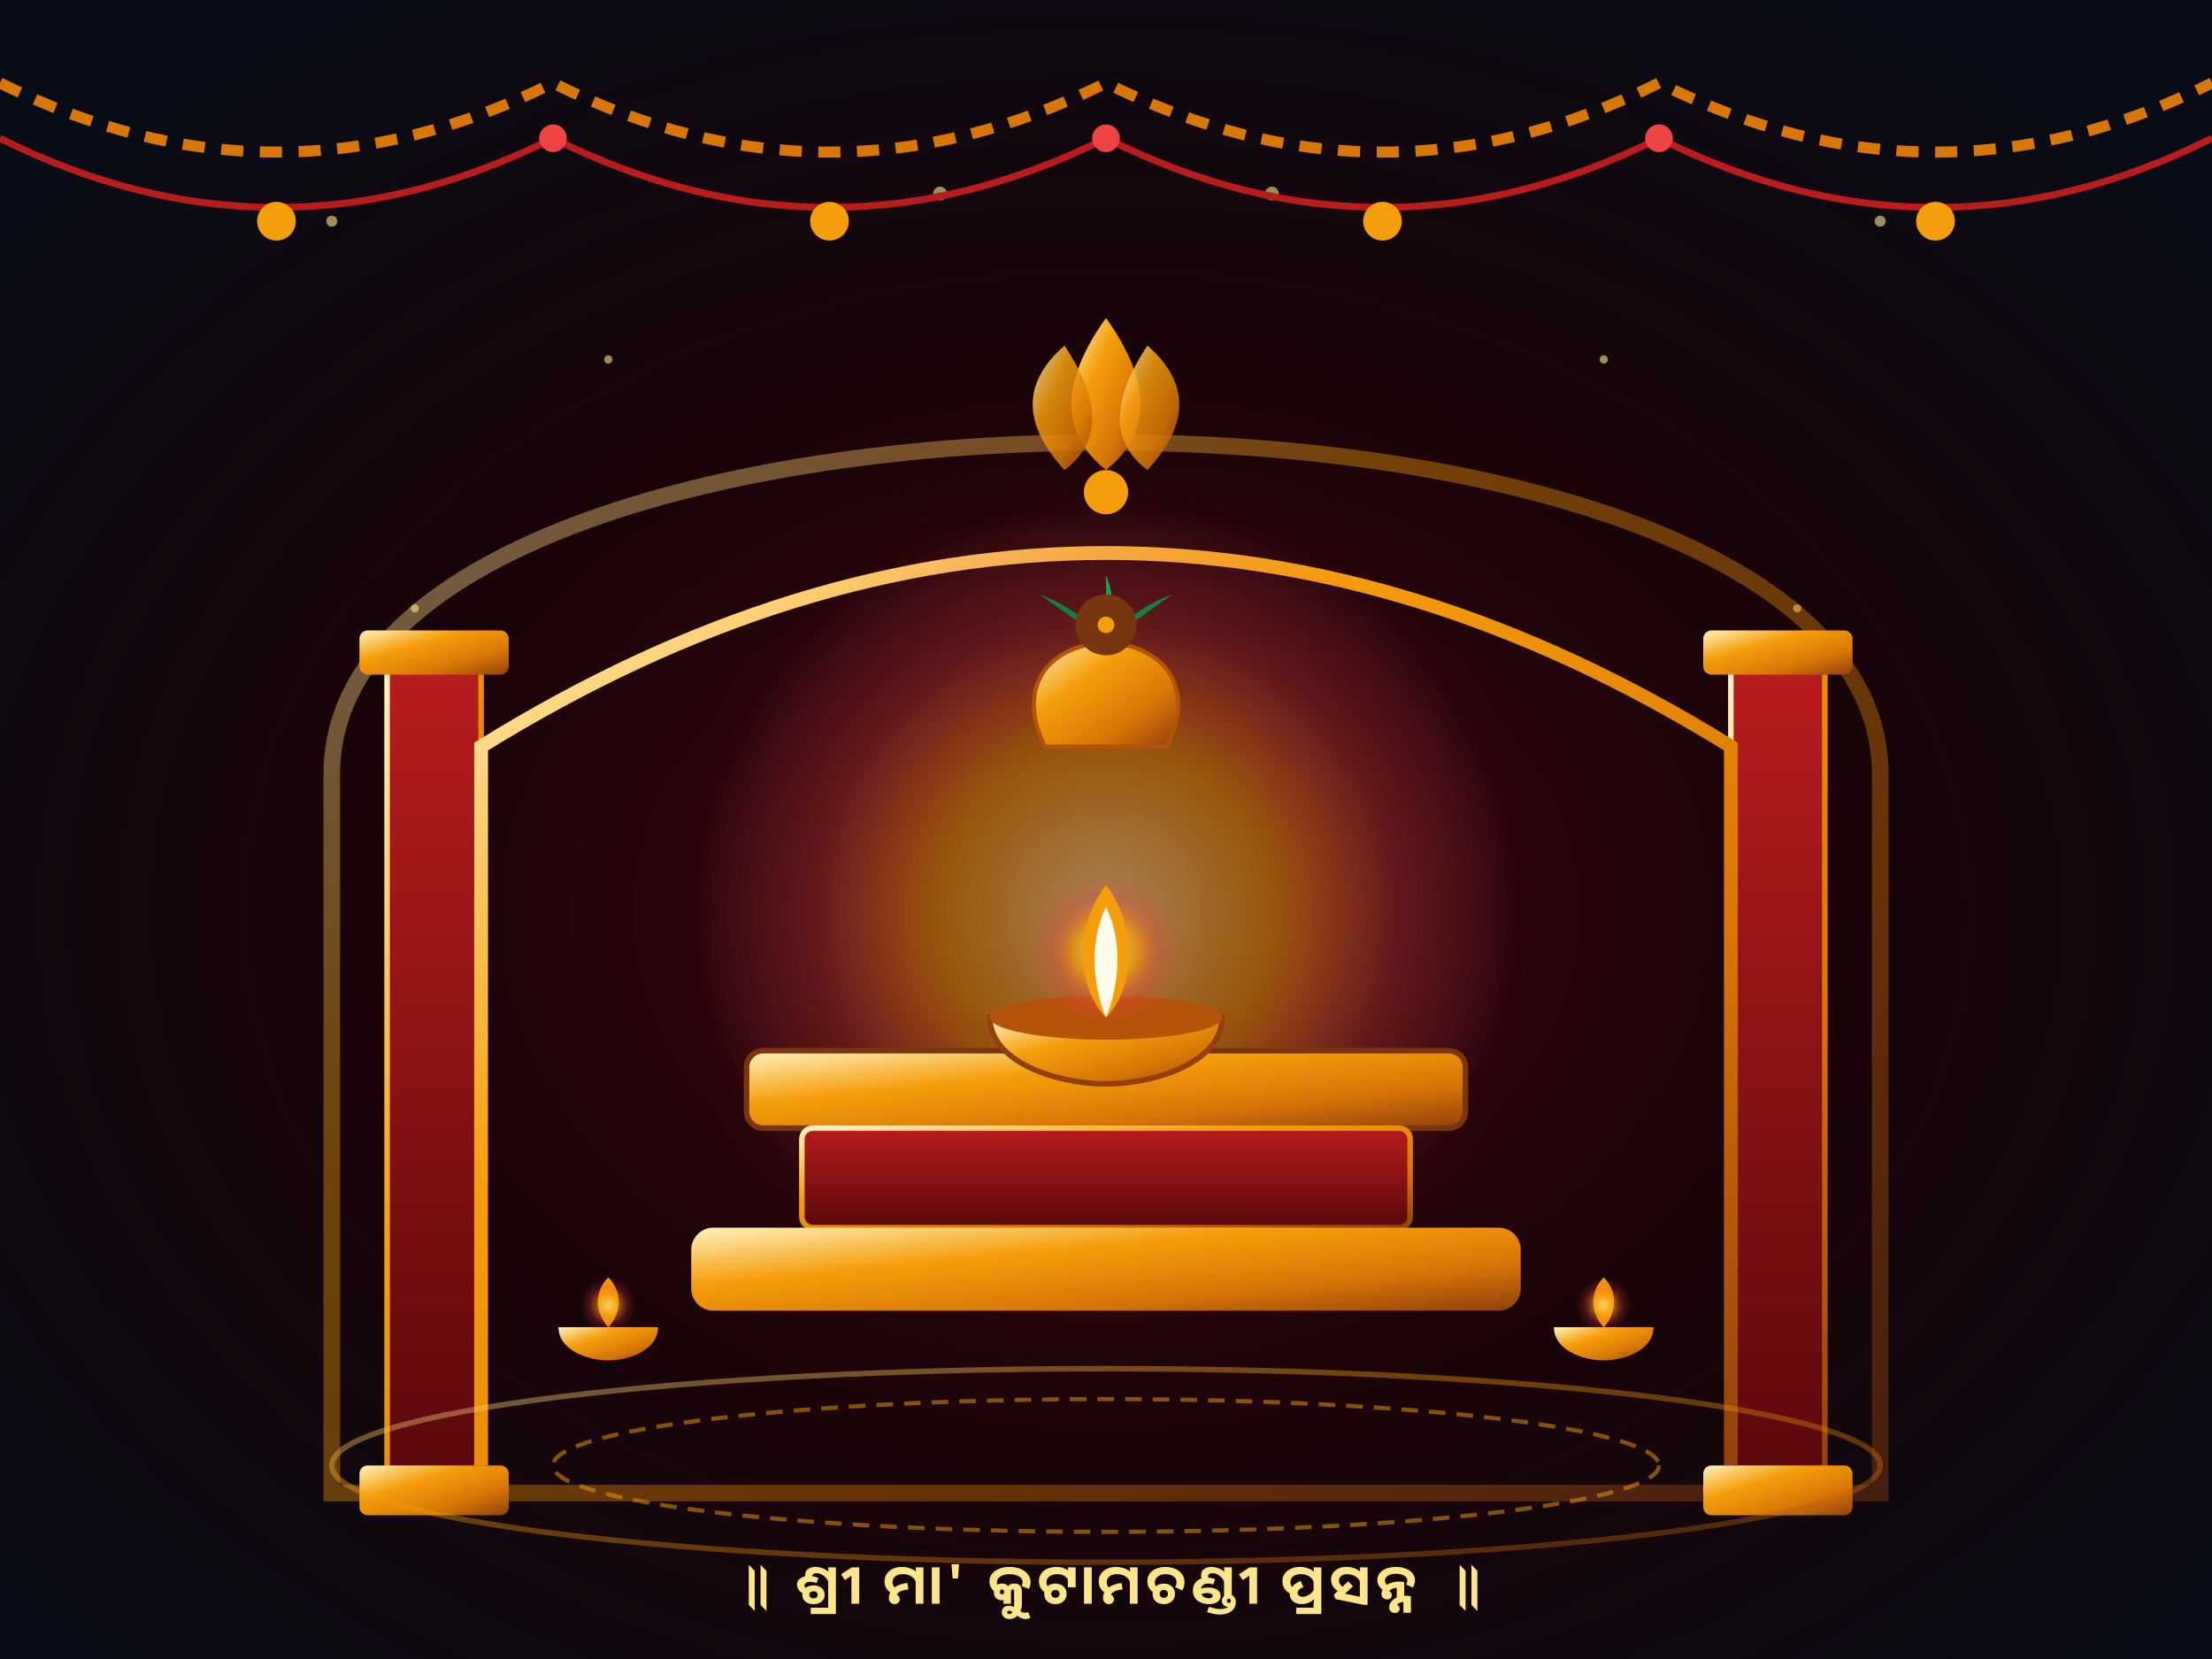
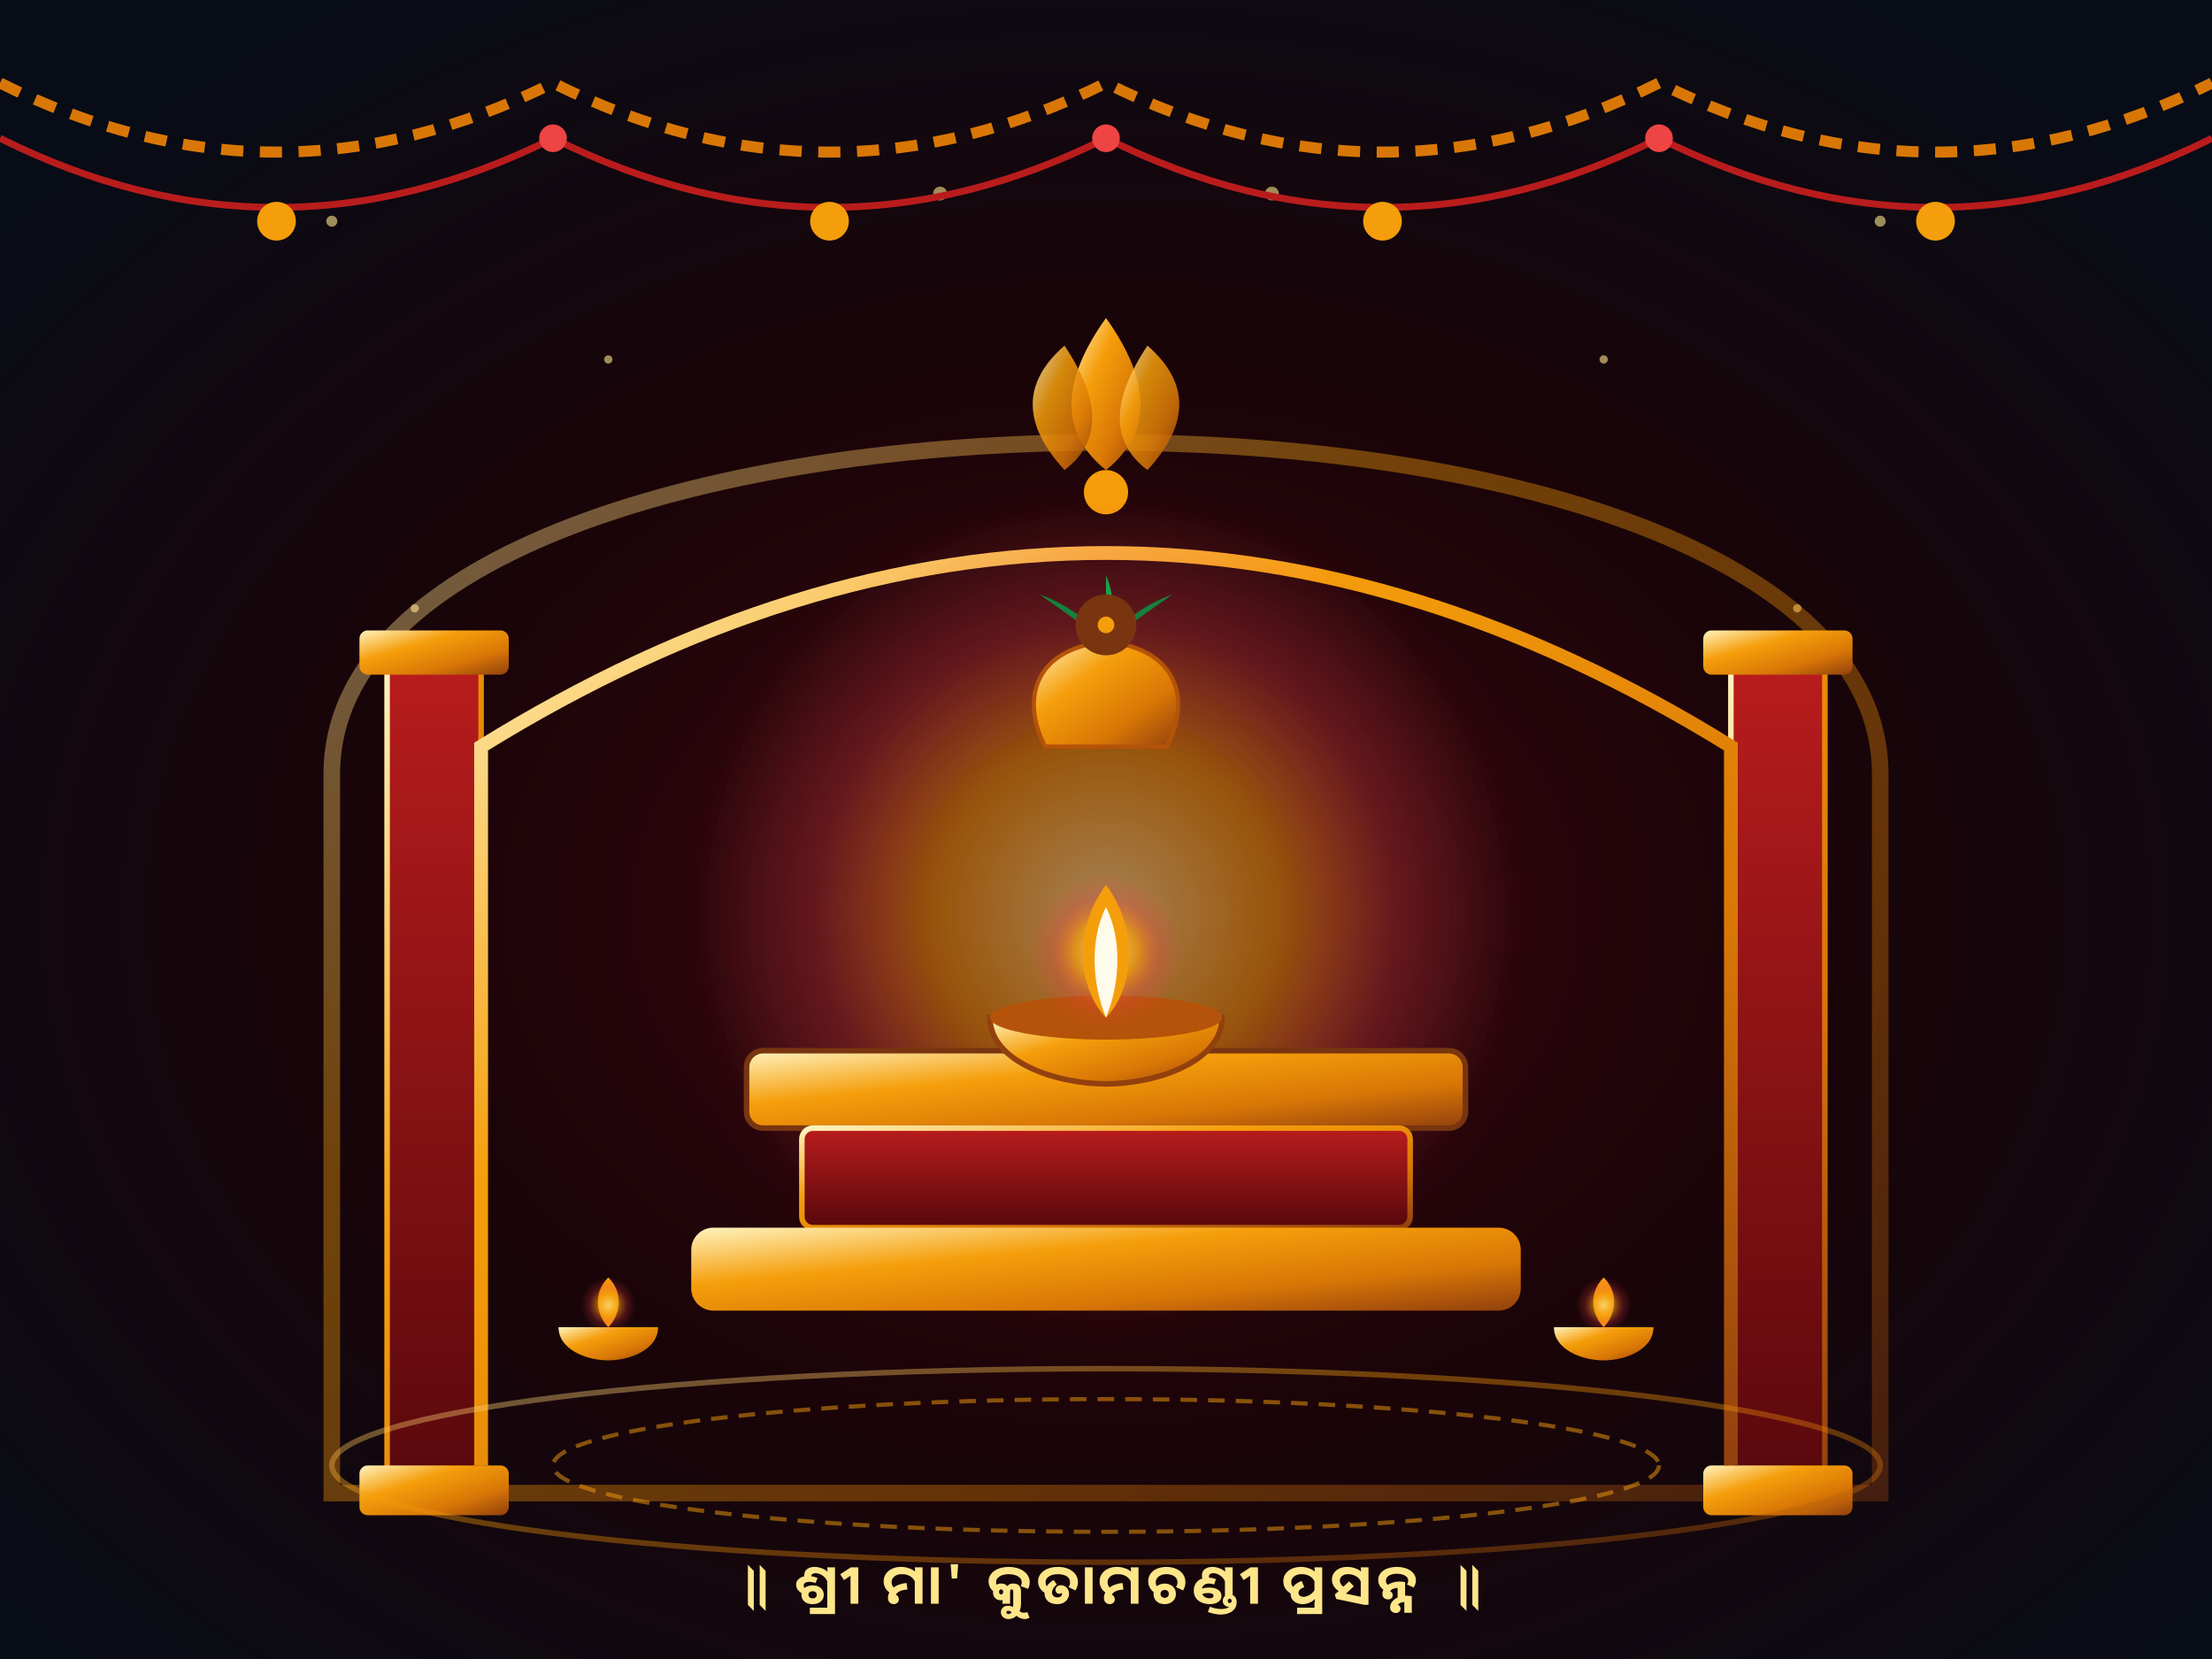
<svg xmlns="http://www.w3.org/2000/svg" viewBox="0 0 800 600" width="800" height="600">
  <defs>
    <radialGradient id="bgGlow" cx="50%" cy="55%" r="65%">
      <stop offset="0%" stop-color="#3B0710" />
      <stop offset="50%" stop-color="#1A0408" />
      <stop offset="100%" stop-color="#080C16" />
    </radialGradient>
    <linearGradient id="goldGleam" x1="0%" y1="0%" x2="100%" y2="100%">
      <stop offset="0%" stop-color="#FFF3BF" />
      <stop offset="35%" stop-color="#F59E0B" />
      <stop offset="70%" stop-color="#D97706" />
      <stop offset="100%" stop-color="#92400E" />
    </linearGradient>
    <linearGradient id="crimsonGleam" x1="0%" y1="0%" x2="0%" y2="100%">
      <stop offset="0%" stop-color="#B91C1C" />
      <stop offset="100%" stop-color="#58080C" />
    </linearGradient>
    <radialGradient id="diyaGlow" cx="50%" cy="50%" r="50%">
      <stop offset="0%" stop-color="#FDE68A" stop-opacity="1" />
      <stop offset="40%" stop-color="#F59E0B" stop-opacity="0.8" />
      <stop offset="70%" stop-color="#EF4444" stop-opacity="0.3" />
      <stop offset="100%" stop-color="#EF4444" stop-opacity="0" />
    </radialGradient>
    <filter id="softGlow" x="-20%" y="-20%" width="140%" height="140%">
      <feGaussianBlur stdDeviation="8" result="blur" />
      <feComposite in="SourceGraphic" in2="blur" operator="over" />
    </filter>
  </defs>
  <rect width="800" height="600" fill="url(#bgGlow)" />
  <g fill="#FDE68A" opacity="0.6">
    <circle cx="120" cy="80" r="2" />
    <circle cx="220" cy="130" r="1.5" />
    <circle cx="340" cy="70" r="2.5" />
    <circle cx="460" cy="70" r="2.5" />
    <circle cx="580" cy="130" r="1.5" />
    <circle cx="680" cy="80" r="2" />
    <circle cx="150" cy="220" r="1.5" />
    <circle cx="650" cy="220" r="1.5" />
  </g>
  <path d="M 0 30 Q 100 80, 200 30 Q 300 80, 400 30 Q 500 80, 600 30 Q 700 80, 800 30" fill="none" stroke="#D97706" stroke-width="4" stroke-dasharray="8,6" />
  <path d="M 0 50 Q 100 100, 200 50 Q 300 100, 400 50 Q 500 100, 600 50 Q 700 100, 800 50" fill="none" stroke="#B91C1C" stroke-width="2.5" />
  <g fill="#F59E0B">
    <circle cx="100" cy="80" r="7" />
    <circle cx="300" cy="80" r="7" />
    <circle cx="500" cy="80" r="7" />
    <circle cx="700" cy="80" r="7" />
    <circle cx="200" cy="50" r="5" fill="#EF4444" />
    <circle cx="400" cy="50" r="5" fill="#EF4444" />
    <circle cx="600" cy="50" r="5" fill="#EF4444" />
  </g>
  <path d="M 120 540 L 120 280 C 120 120, 680 120, 680 280 L 680 540 Z" fill="none" stroke="url(#goldGleam)" stroke-width="6" opacity="0.4" />
  <rect x="140" y="240" width="34" height="300" rx="4" fill="url(#crimsonGleam)" stroke="url(#goldGleam)" stroke-width="2" />
  <rect x="626" y="240" width="34" height="300" rx="4" fill="url(#crimsonGleam)" stroke="url(#goldGleam)" stroke-width="2" />
  <rect x="130" y="228" width="54" height="16" rx="3" fill="url(#goldGleam)" />
  <rect x="130" y="530" width="54" height="18" rx="3" fill="url(#goldGleam)" />
  <rect x="616" y="228" width="54" height="16" rx="3" fill="url(#goldGleam)" />
  <rect x="616" y="530" width="54" height="18" rx="3" fill="url(#goldGleam)" />
  <path d="M 174 530 L 174 270 Q 400 130, 626 270 L 626 530" fill="none" stroke="url(#goldGleam)" stroke-width="5" />
  <g transform="translate(400, 160)">
    <path d="M 0 -45 Q -25 -10, 0 10 Q 25 -10, 0 -45 Z" fill="url(#goldGleam)" />
    <path d="M -15 -35 Q -38 -15, -15 10 Q 5 -5, -15 -35 Z" fill="url(#goldGleam)" opacity="0.85" />
    <path d="M 15 -35 Q 38 -15, 15 10 Q -5 -5, 15 -35 Z" fill="url(#goldGleam)" opacity="0.85" />
    <circle cx="0" cy="18" r="8" fill="#F59E0B" />
  </g>
  <circle cx="400" cy="330" r="150" fill="url(#diyaGlow)" opacity="0.55" filter="url(#softGlow)" />
  <g transform="translate(400, 240)">
    <path d="M -22 30 C -30 15, -28 -5, 0 -8 C 28 -5, 30 15, 22 30 Z" fill="url(#goldGleam)" stroke="#B45309" stroke-width="1.5" />
    <path d="M 0 -8 L -24 -25 Q -10 -20, 0 -8 Z" fill="#15803D" />
    <path d="M 0 -8 L 24 -25 Q 10 -20, 0 -8 Z" fill="#15803D" />
    <path d="M 0 -8 L 0 -32 Q 5 -20, 0 -8 Z" fill="#16A34A" />
    <circle cx="0" cy="-14" r="11" fill="#78350F" />
    <circle cx="0" cy="-14" r="3" fill="#F59E0B" />
  </g>
  <rect x="270" y="380" width="260" height="28" rx="6" fill="url(#goldGleam)" stroke="#78350F" stroke-width="2" />
  <rect x="290" y="408" width="220" height="36" rx="4" fill="url(#crimsonGleam)" stroke="url(#goldGleam)" stroke-width="2" />
  <rect x="250" y="444" width="300" height="30" rx="8" fill="url(#goldGleam)" />
  <g transform="translate(400, 368)">
    <path d="M -42 0 C -42 16, -18 24, 0 24 C 18 24, 42 16, 42 0 Z" fill="url(#goldGleam)" stroke="#92400E" stroke-width="2" />
    <ellipse cx="0" cy="0" rx="42" ry="8" fill="#B45309" />
    <circle cx="0" cy="-24" r="28" fill="url(#diyaGlow)" opacity="0.9" />
    <path d="M 0 -48 C 12 -32, 10 -10, 0 0 C -10 -10, -12 -32, 0 -48 Z" fill="#F59E0B" />
    <path d="M 0 -40 C 6 -28, 5 -12, 0 0 C -5 -12, -6 -28, 0 -40 Z" fill="#FFFBEB" />
  </g>
  <g transform="translate(220, 480)">
    <path d="M -18 0 C -18 8, -8 12, 0 12 C 8 12, 18 8, 18 0 Z" fill="url(#goldGleam)" />
    <path d="M 0 -18 C 6 -12, 4 -4, 0 0 C -4 -4, -6 -12, 0 -18 Z" fill="#F59E0B" />
    <circle cx="0" cy="-8" r="10" fill="url(#diyaGlow)" opacity="0.7" />
  </g>
  <g transform="translate(580, 480)">
    <path d="M -18 0 C -18 8, -8 12, 0 12 C 8 12, 18 8, 18 0 Z" fill="url(#goldGleam)" />
    <path d="M 0 -18 C 6 -12, 4 -4, 0 0 C -4 -4, -6 -12, 0 -18 Z" fill="#F59E0B" />
    <circle cx="0" cy="-8" r="10" fill="url(#diyaGlow)" opacity="0.7" />
  </g>
  <ellipse cx="400" cy="530" rx="280" ry="35" fill="none" stroke="url(#goldGleam)" stroke-width="2" opacity="0.4" />
  <ellipse cx="400" cy="530" rx="200" ry="24" fill="none" stroke="#F59E0B" stroke-width="1.5" stroke-dasharray="6,4" opacity="0.5" />
  <text x="400" y="580" text-anchor="middle" font-family="'Anek Odia', sans-serif" font-size="20" font-weight="700" fill="#FDE68A" letter-spacing="2">
-     ॥ ଶ୍ରୀ ମା' କୁଟାମଚଣ୍ଡୀ ପ୍ରସନ୍ନ ॥
+     ॥ ଶ୍ରୀ ମା' କୁତାମଚଣ୍ଡୀ ପ୍ରସନ୍ନ ॥
  </text>
</svg>
